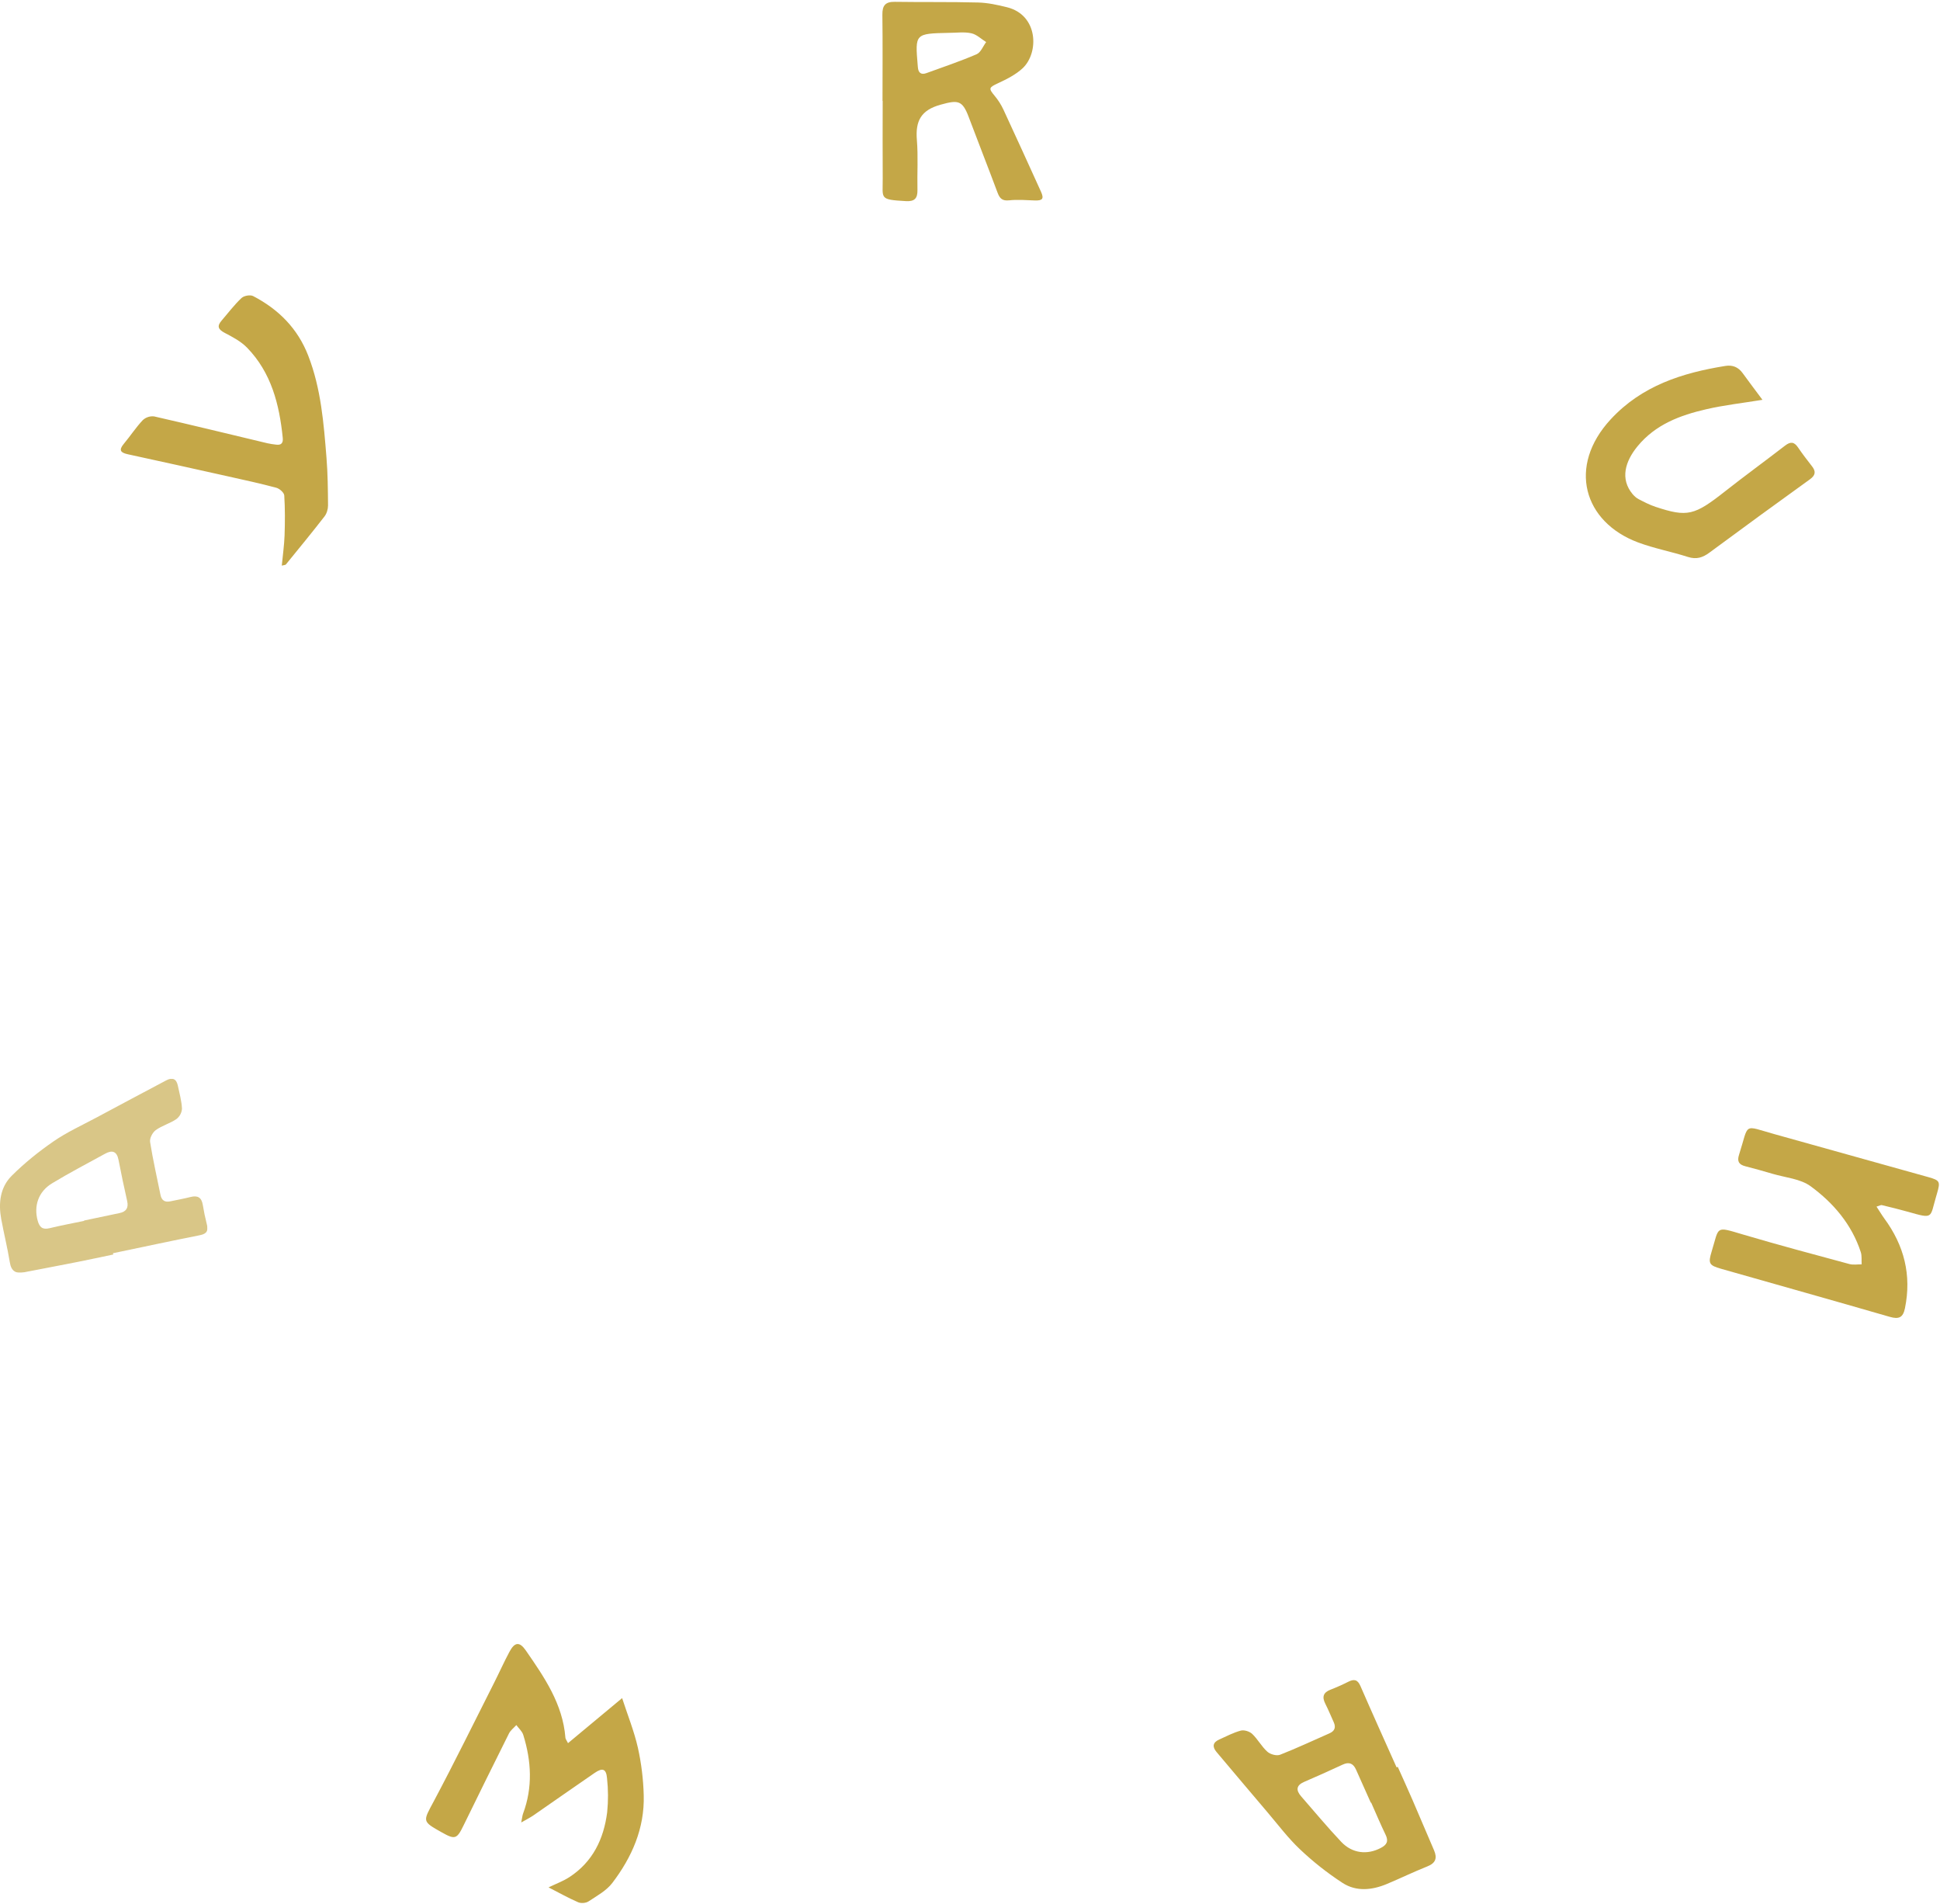
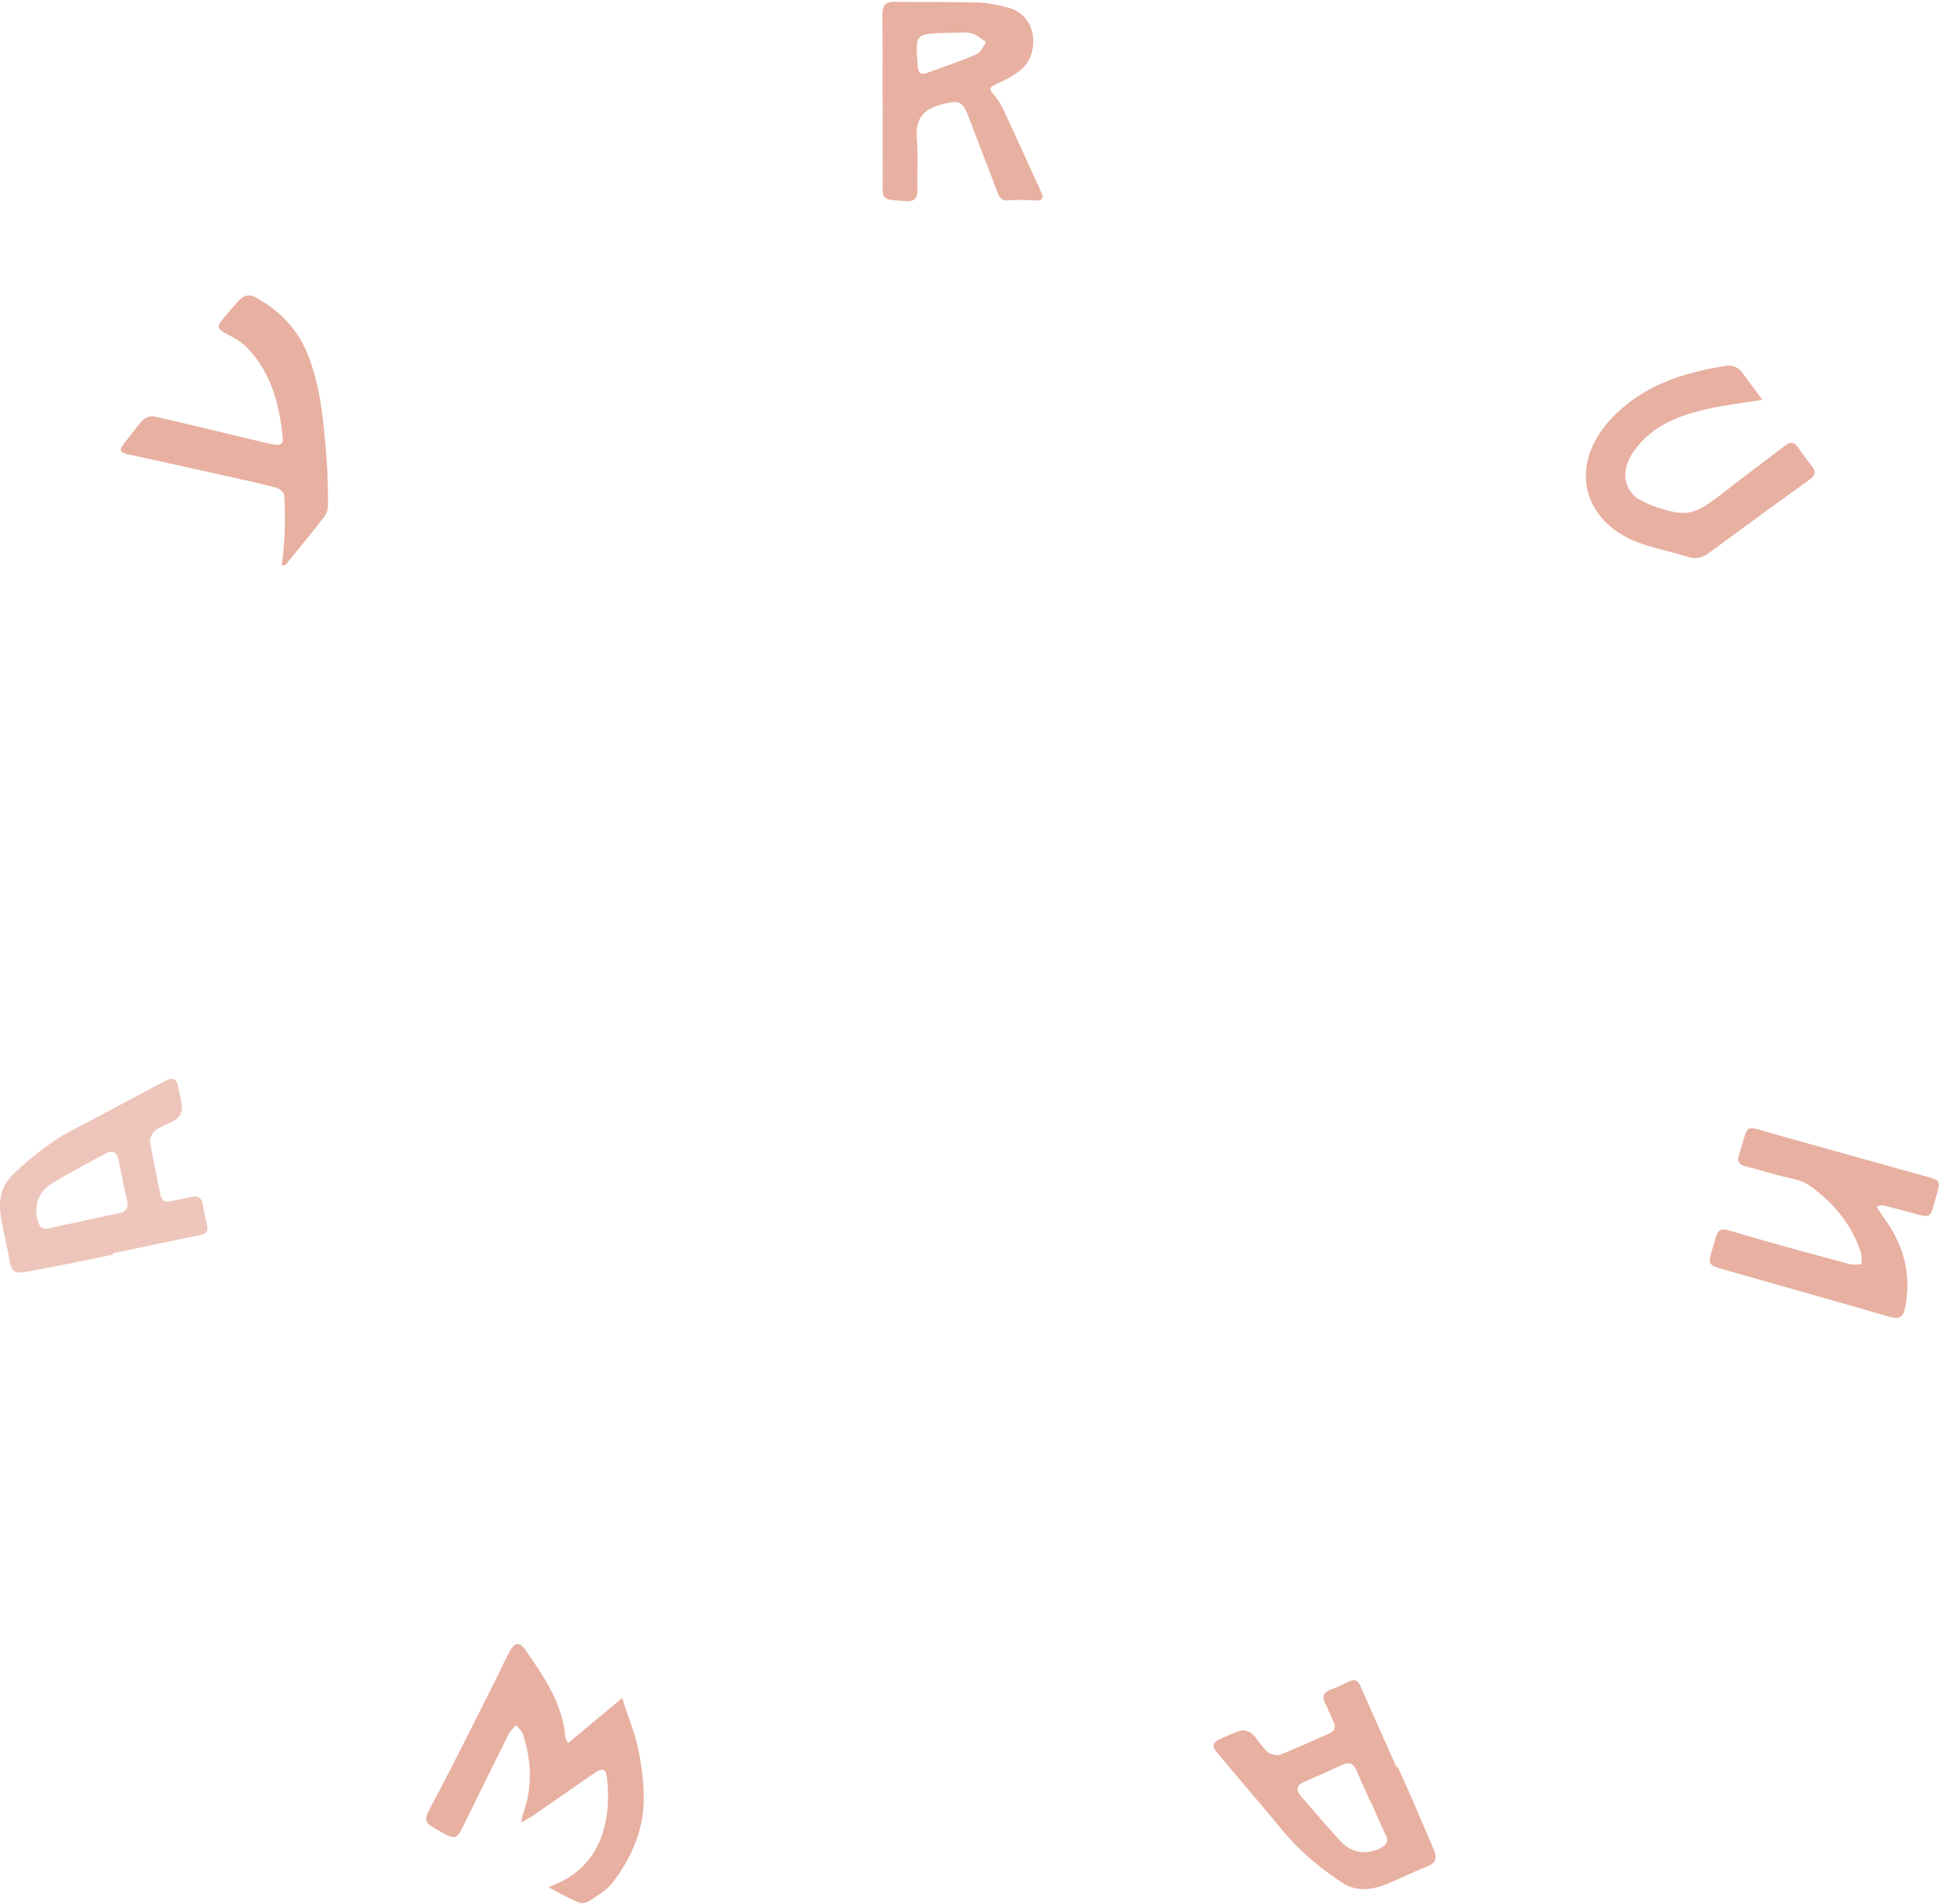
<svg xmlns="http://www.w3.org/2000/svg" xmlns:xlink="http://www.w3.org/1999/xlink" width="573" height="562">
  <defs>
    <path id="a" d="M0 57.46V.2h61.28v57.26H0z" />
  </defs>
  <g fill="none" fill-rule="evenodd">
-     <path d="M153.95 538.15c.28-1.37.33-2.02.54-2.6 2.89-7.75 2.47-15.52.06-23.26-.33-1.07-1.34-1.93-2.04-2.9-.74.82-1.7 1.53-2.18 2.48-4.54 9.06-9 18.15-13.46 27.25-1.93 3.95-2.5 4.14-6.33 1.99-5.96-3.35-5.64-3.18-2.42-9.21 6.16-11.58 11.94-23.37 17.86-35.07 1.52-3.01 2.9-6.1 4.49-9.07 1.56-2.92 2.99-3.07 4.85-.38 5.44 7.87 10.9 15.75 11.68 25.75.02.35.3.67.77 1.6l15.98-13.3c1.64 5.05 3.55 9.76 4.66 14.66a73.31 73.31 0 0 1 1.72 14.03c.28 9.77-3.5 18.32-9.29 25.91-1.74 2.28-4.55 3.8-7.03 5.44-.76.5-2.2.61-3.03.25-2.88-1.25-5.63-2.79-8.76-4.4 2.3-1.1 4.37-1.87 6.17-3.04 6.88-4.48 10.13-11.24 11.14-19.11a47.7 47.7 0 0 0-.04-10.1c-.24-2.76-1.32-3.15-3.64-1.56-6.05 4.14-12.04 8.37-18.07 12.53-.97.67-2.03 1.2-3.63 2.11M554.25 356.3c.9 1.36 1.55 2.47 2.3 3.5 5.85 7.95 8.1 16.7 6.1 26.5-.56 2.77-1.8 3.32-4.48 2.55-16.58-4.8-33.2-9.46-49.81-14.19-3.6-1.02-3.88-1.59-2.8-5.13 2.28-7.4.92-7.47 9.24-5 10.43 3.09 20.95 5.89 31.46 8.73 1.12.3 2.4.07 3.6.09-.08-1.2.1-2.48-.25-3.59-2.67-8.2-8.1-14.56-14.83-19.48-3.01-2.2-7.4-2.54-11.2-3.66-2.67-.8-5.37-1.54-8.08-2.24-1.88-.48-2.49-1.43-1.86-3.38 3.06-9.56.97-8.74 10.54-6.08 15.14 4.21 30.28 8.44 45.42 12.68 3.37.95 3.53 1.32 2.54 4.73l-.32 1.1c-1.82 6.2-.68 6.56-8.19 4.42-2.59-.73-5.21-1.36-7.83-2-.24-.06-.53.14-1.55.45M280.25 9.7c-9.98.22-9.98.22-9.2 9.55l.05.58c.12 1.59.9 2.35 2.5 1.77 4.97-1.8 10-3.5 14.85-5.58 1.23-.53 1.9-2.36 2.82-3.6-1.46-.9-2.82-2.27-4.4-2.6-2.11-.46-4.4-.12-6.62-.12zM260.66 29.8c0-8.49.07-16.98-.04-25.46-.03-2.7.87-3.85 3.68-3.8 8.19.13 16.39-.02 24.58.2 2.85.07 5.73.7 8.52 1.39 9.32 2.3 9.5 13.45 4.67 18-2.04 1.91-4.72 3.25-7.3 4.45-2.69 1.26-2.85 1.5-1 3.7a18.77 18.77 0 0 1 2.62 4.12c3.74 8.04 7.4 16.12 11.07 24.19.96 2.12.48 2.7-1.93 2.6-2.5-.1-5.03-.3-7.5-.03-2 .21-2.75-.58-3.38-2.24-2.8-7.5-5.74-14.95-8.56-22.44-1.86-4.95-3.22-4.97-8.26-3.57-5.84 1.61-7.48 4.83-7.02 10.42.4 4.88.06 9.83.17 14.74.05 2.46-.8 3.47-3.4 3.32-8-.46-6.81-.67-6.86-6.72-.06-7.62-.01-15.25-.01-22.87h-.05zM400.51 522.53c-.82-1.82-2.05-2.35-3.96-1.45a414.11 414.11 0 0 1-11.36 5.09c-2.37 1.03-2.44 2.47-.9 4.25 3.93 4.5 7.76 9.12 11.86 13.46 3.27 3.45 7.7 3.89 11.67 1.8 1.79-.92 2.37-1.98 1.43-3.9-1.51-3.13-2.86-6.34-4.27-9.51l-.1.04c-1.46-3.26-2.9-6.52-4.37-9.78m12.33-.8c1.46 3.26 2.94 6.5 4.36 9.78 2.14 4.95 4.24 9.92 6.37 14.88.97 2.28.48 3.76-2 4.74-4.02 1.6-7.93 3.51-11.93 5.18-4.39 1.84-9.04 2.32-13.09-.3a88.68 88.68 0 0 1-12.6-9.94c-3.48-3.28-6.4-7.18-9.52-10.85-5.06-5.94-10.08-11.91-15.11-17.87-1.3-1.54-1.14-2.82.75-3.67 2.11-.95 4.19-2.06 6.4-2.65 1-.27 2.6.23 3.38.97 1.66 1.58 2.78 3.74 4.48 5.26.86.78 2.72 1.29 3.74.9 4.93-1.92 9.73-4.2 14.58-6.32 1.54-.67 1.97-1.72 1.3-3.25-.84-1.84-1.6-3.72-2.52-5.53-.99-1.97-.6-3.27 1.5-4.1a59.7 59.7 0 0 0 5.29-2.35c1.71-.87 2.76-.68 3.6 1.25 3.5 8.04 7.1 16.02 10.68 24.02l.34-.15" fill="#c4a747" />
+     <path d="M153.95 538.15c.28-1.37.33-2.02.54-2.6 2.89-7.75 2.47-15.52.06-23.26-.33-1.07-1.34-1.93-2.04-2.9-.74.82-1.7 1.53-2.18 2.48-4.54 9.06-9 18.15-13.46 27.25-1.93 3.95-2.5 4.14-6.33 1.99-5.96-3.35-5.64-3.18-2.42-9.21 6.16-11.58 11.94-23.37 17.86-35.07 1.52-3.01 2.9-6.1 4.49-9.07 1.56-2.92 2.99-3.07 4.85-.38 5.44 7.87 10.9 15.75 11.68 25.75.02.35.3.67.77 1.6l15.98-13.3c1.64 5.05 3.55 9.76 4.66 14.66a73.31 73.31 0 0 1 1.72 14.03c.28 9.77-3.5 18.32-9.29 25.91-1.74 2.28-4.55 3.8-7.03 5.44-.76.5-2.2.61-3.03.25-2.88-1.25-5.63-2.79-8.76-4.4 2.3-1.1 4.37-1.87 6.17-3.04 6.88-4.48 10.13-11.24 11.14-19.11a47.7 47.7 0 0 0-.04-10.1c-.24-2.76-1.32-3.15-3.64-1.56-6.05 4.14-12.04 8.37-18.07 12.53-.97.67-2.03 1.2-3.63 2.11M554.25 356.3c.9 1.36 1.55 2.47 2.3 3.5 5.85 7.95 8.1 16.7 6.1 26.5-.56 2.77-1.8 3.32-4.48 2.55-16.58-4.8-33.2-9.46-49.81-14.19-3.6-1.02-3.88-1.59-2.8-5.13 2.28-7.4.92-7.47 9.24-5 10.43 3.09 20.95 5.89 31.46 8.73 1.12.3 2.4.07 3.6.09-.08-1.2.1-2.48-.25-3.59-2.67-8.2-8.1-14.56-14.83-19.48-3.01-2.2-7.4-2.54-11.2-3.66-2.67-.8-5.37-1.54-8.08-2.24-1.88-.48-2.49-1.43-1.86-3.38 3.06-9.56.97-8.74 10.54-6.08 15.14 4.21 30.28 8.44 45.42 12.68 3.37.95 3.53 1.32 2.54 4.73l-.32 1.1c-1.82 6.2-.68 6.56-8.19 4.42-2.59-.73-5.21-1.36-7.83-2-.24-.06-.53.14-1.55.45M280.25 9.7c-9.98.22-9.98.22-9.2 9.55l.05.58c.12 1.59.9 2.35 2.5 1.77 4.97-1.8 10-3.5 14.85-5.58 1.23-.53 1.9-2.36 2.82-3.6-1.46-.9-2.82-2.27-4.4-2.6-2.11-.46-4.4-.12-6.62-.12zM260.66 29.8c0-8.49.07-16.98-.04-25.46-.03-2.7.87-3.85 3.68-3.8 8.19.13 16.39-.02 24.58.2 2.85.07 5.73.7 8.52 1.39 9.32 2.3 9.5 13.45 4.67 18-2.04 1.91-4.72 3.25-7.3 4.45-2.69 1.26-2.85 1.5-1 3.7a18.77 18.77 0 0 1 2.62 4.12c3.74 8.04 7.4 16.12 11.07 24.19.96 2.12.48 2.7-1.93 2.6-2.5-.1-5.03-.3-7.5-.03-2 .21-2.75-.58-3.38-2.24-2.8-7.5-5.74-14.95-8.56-22.44-1.86-4.95-3.22-4.97-8.26-3.57-5.84 1.61-7.48 4.83-7.02 10.42.4 4.88.06 9.83.17 14.74.05 2.46-.8 3.47-3.4 3.32-8-.46-6.81-.67-6.86-6.72-.06-7.62-.01-15.25-.01-22.87h-.05zM400.51 522.53c-.82-1.82-2.05-2.35-3.96-1.45a414.11 414.11 0 0 1-11.36 5.09c-2.37 1.03-2.44 2.47-.9 4.25 3.93 4.5 7.76 9.12 11.86 13.46 3.27 3.45 7.7 3.89 11.67 1.8 1.79-.92 2.37-1.98 1.43-3.9-1.51-3.13-2.86-6.34-4.27-9.51l-.1.04c-1.46-3.26-2.9-6.52-4.37-9.78m12.33-.8c1.46 3.26 2.94 6.5 4.36 9.78 2.14 4.95 4.24 9.92 6.37 14.88.97 2.28.48 3.76-2 4.74-4.02 1.6-7.93 3.51-11.93 5.18-4.39 1.84-9.04 2.32-13.09-.3a88.68 88.68 0 0 1-12.6-9.94c-3.48-3.28-6.4-7.18-9.52-10.85-5.06-5.94-10.08-11.91-15.11-17.87-1.3-1.54-1.14-2.82.75-3.67 2.11-.95 4.19-2.06 6.4-2.65 1-.27 2.6.23 3.38.97 1.66 1.58 2.78 3.74 4.48 5.26.86.78 2.72 1.29 3.74.9 4.93-1.92 9.73-4.2 14.58-6.32 1.54-.67 1.97-1.72 1.3-3.25-.84-1.84-1.6-3.72-2.52-5.53-.99-1.97-.6-3.27 1.5-4.1a59.7 59.7 0 0 0 5.29-2.35c1.71-.87 2.76-.68 3.6 1.25 3.5 8.04 7.1 16.02 10.68 24.02l.34-.15" fill="#e8b0a1" />
    <g transform="translate(0 318.36)">
-       <mask id="b" fill="#c4a747">
+       <mask id="b" fill="#e8b0a1">
        <use xlink:href="#a" />
      </mask>
-       <path d="M35.3 39.85c1.95-.41 2.72-1.5 2.26-3.56-.93-4.05-1.76-8.11-2.56-12.19-.5-2.54-1.9-2.92-3.96-1.78-5.24 2.88-10.55 5.64-15.66 8.74-4.07 2.46-5.44 6.69-4.25 11.02.53 1.95 1.43 2.74 3.52 2.23 3.37-.82 6.79-1.45 10.19-2.16l-.02-.1 10.47-2.2m-1.83 12.23c-3.5.73-6.98 1.49-10.48 2.18C17.7 55.31 12.4 56.3 7.1 57.33c-2.44.47-3.78-.33-4.2-2.95-.7-4.28-1.75-8.5-2.54-12.78-.86-4.68-.33-9.33 3.07-12.74 3.77-3.76 8-7.17 12.4-10.2 3.94-2.71 8.37-4.73 12.62-7C35.32 7.96 42.22 4.32 49.1.66c1.77-.94 2.99-.51 3.42 1.52.48 2.27 1.12 4.53 1.23 6.82a4.2 4.2 0 0 1-1.66 3.1c-1.9 1.29-4.25 1.92-6.1 3.26-.94.68-1.83 2.4-1.66 3.47.82 5.23 2.02 10.4 3.06 15.6.33 1.65 1.27 2.3 2.9 1.95 1.98-.42 3.98-.77 5.93-1.27 2.14-.56 3.32.1 3.68 2.33.31 1.9.7 3.8 1.18 5.67.5 1.86.08 2.84-1.99 3.26-8.58 1.7-17.15 3.54-25.72 5.33l.08.37" fill="#c4a747" mask="url(#b)" />
+       <path d="M35.3 39.85c1.95-.41 2.72-1.5 2.26-3.56-.93-4.05-1.76-8.11-2.56-12.19-.5-2.54-1.9-2.92-3.96-1.78-5.24 2.88-10.55 5.64-15.66 8.74-4.07 2.46-5.44 6.69-4.25 11.02.53 1.95 1.43 2.74 3.52 2.23 3.37-.82 6.79-1.45 10.19-2.16l-.02-.1 10.47-2.2m-1.83 12.23c-3.5.73-6.98 1.49-10.48 2.18C17.7 55.31 12.4 56.3 7.1 57.33c-2.44.47-3.78-.33-4.2-2.95-.7-4.28-1.75-8.5-2.54-12.78-.86-4.68-.33-9.33 3.07-12.74 3.77-3.76 8-7.17 12.4-10.2 3.94-2.71 8.37-4.73 12.62-7C35.32 7.96 42.22 4.32 49.1.66c1.77-.94 2.99-.51 3.42 1.52.48 2.27 1.12 4.53 1.23 6.82a4.2 4.2 0 0 1-1.66 3.1c-1.9 1.29-4.25 1.92-6.1 3.26-.94.68-1.83 2.4-1.66 3.47.82 5.23 2.02 10.4 3.06 15.6.33 1.65 1.27 2.3 2.9 1.95 1.98-.42 3.98-.77 5.93-1.27 2.14-.56 3.32.1 3.68 2.33.31 1.9.7 3.8 1.18 5.67.5 1.86.08 2.84-1.99 3.26-8.58 1.7-17.15 3.54-25.72 5.33l.08.37" fill="#e8b0a1" mask="url(#b)" />
    </g>
-     <path d="M83.23 167.02c.3-3.1.71-6 .82-8.9.13-3.94.16-7.9-.09-11.82-.05-.83-1.39-2.01-2.34-2.27-4.65-1.25-9.37-2.27-14.07-3.32-9.94-2.22-19.88-4.42-29.83-6.58-2.08-.46-2.73-1.18-1.17-3.05 1.92-2.3 3.57-4.83 5.6-7a4.21 4.21 0 0 1 3.37-1.12c11.19 2.55 22.33 5.27 33.48 7.93.84.2 1.71.3 2.57.41 1.57.21 2.1-.55 1.94-2.03-1-9.87-3.38-19.25-10.54-26.61-1.82-1.87-4.31-3.17-6.66-4.4-1.85-.99-2.28-1.93-.9-3.54 1.94-2.26 3.75-4.66 5.9-6.7.72-.7 2.59-1.04 3.44-.6 7.51 3.9 13.18 9.56 16.3 17.63 3.77 9.7 4.56 19.89 5.38 30.08.38 4.69.42 9.4.46 14.12 0 1.08-.38 2.39-1.04 3.24-3.72 4.8-7.58 9.48-11.41 14.19-.14.17-.51.15-1.21.34M520.56 118.06c-5.86.96-11.32 1.56-16.63 2.79-7.68 1.77-14.94 4.47-20.24 10.9-3.73 4.53-5.2 9.68-1.5 14.14.5.59 1.11 1.15 1.79 1.5 1.62.84 3.27 1.7 5 2.27 9.43 3.12 11.48 2.57 20.57-4.6 5.83-4.59 11.83-8.94 17.7-13.48 1.58-1.22 2.66-1.15 3.8.52 1.3 1.92 2.71 3.75 4.14 5.58 1.2 1.53 1.05 2.65-.59 3.84a2920.65 2920.65 0 0 0-29.67 21.64c-2.02 1.5-3.86 2.1-6.38 1.3-4.85-1.56-9.92-2.5-14.68-4.27-16.18-6.02-20.96-22.5-8.13-36.37 9.2-9.94 21.12-13.72 33.9-15.77 2.1-.33 3.77.35 5.04 2.09 1.91 2.62 3.87 5.22 5.88 7.92" fill="#c4a747" />
+     <path d="M83.23 167.02c.3-3.1.71-6 .82-8.9.13-3.94.16-7.9-.09-11.82-.05-.83-1.39-2.01-2.34-2.27-4.65-1.25-9.37-2.27-14.07-3.32-9.94-2.22-19.88-4.42-29.83-6.58-2.08-.46-2.73-1.18-1.17-3.05 1.92-2.3 3.57-4.83 5.6-7a4.21 4.21 0 0 1 3.37-1.12c11.19 2.55 22.33 5.27 33.48 7.93.84.2 1.71.3 2.57.41 1.57.21 2.1-.55 1.94-2.03-1-9.87-3.38-19.25-10.54-26.61-1.82-1.87-4.31-3.17-6.66-4.4-1.85-.99-2.28-1.93-.9-3.54 1.94-2.26 3.75-4.66 5.9-6.7.72-.7 2.59-1.04 3.44-.6 7.51 3.9 13.18 9.56 16.3 17.63 3.77 9.7 4.56 19.89 5.38 30.08.38 4.69.42 9.4.46 14.12 0 1.08-.38 2.39-1.04 3.24-3.72 4.8-7.58 9.48-11.41 14.19-.14.17-.51.15-1.21.34M520.56 118.06c-5.86.96-11.32 1.56-16.63 2.79-7.68 1.77-14.94 4.47-20.24 10.9-3.73 4.53-5.2 9.68-1.5 14.14.5.59 1.11 1.15 1.79 1.5 1.62.84 3.27 1.7 5 2.27 9.43 3.12 11.48 2.57 20.57-4.6 5.83-4.59 11.83-8.94 17.7-13.48 1.58-1.22 2.66-1.15 3.8.52 1.3 1.92 2.71 3.75 4.14 5.58 1.2 1.53 1.05 2.65-.59 3.84a2920.65 2920.65 0 0 0-29.67 21.64c-2.02 1.5-3.86 2.1-6.38 1.3-4.85-1.56-9.92-2.5-14.68-4.27-16.18-6.02-20.96-22.5-8.13-36.37 9.2-9.94 21.12-13.72 33.9-15.77 2.1-.33 3.77.35 5.04 2.09 1.91 2.62 3.87 5.22 5.88 7.92" fill="#e8b0a1" />
  </g>
</svg>
